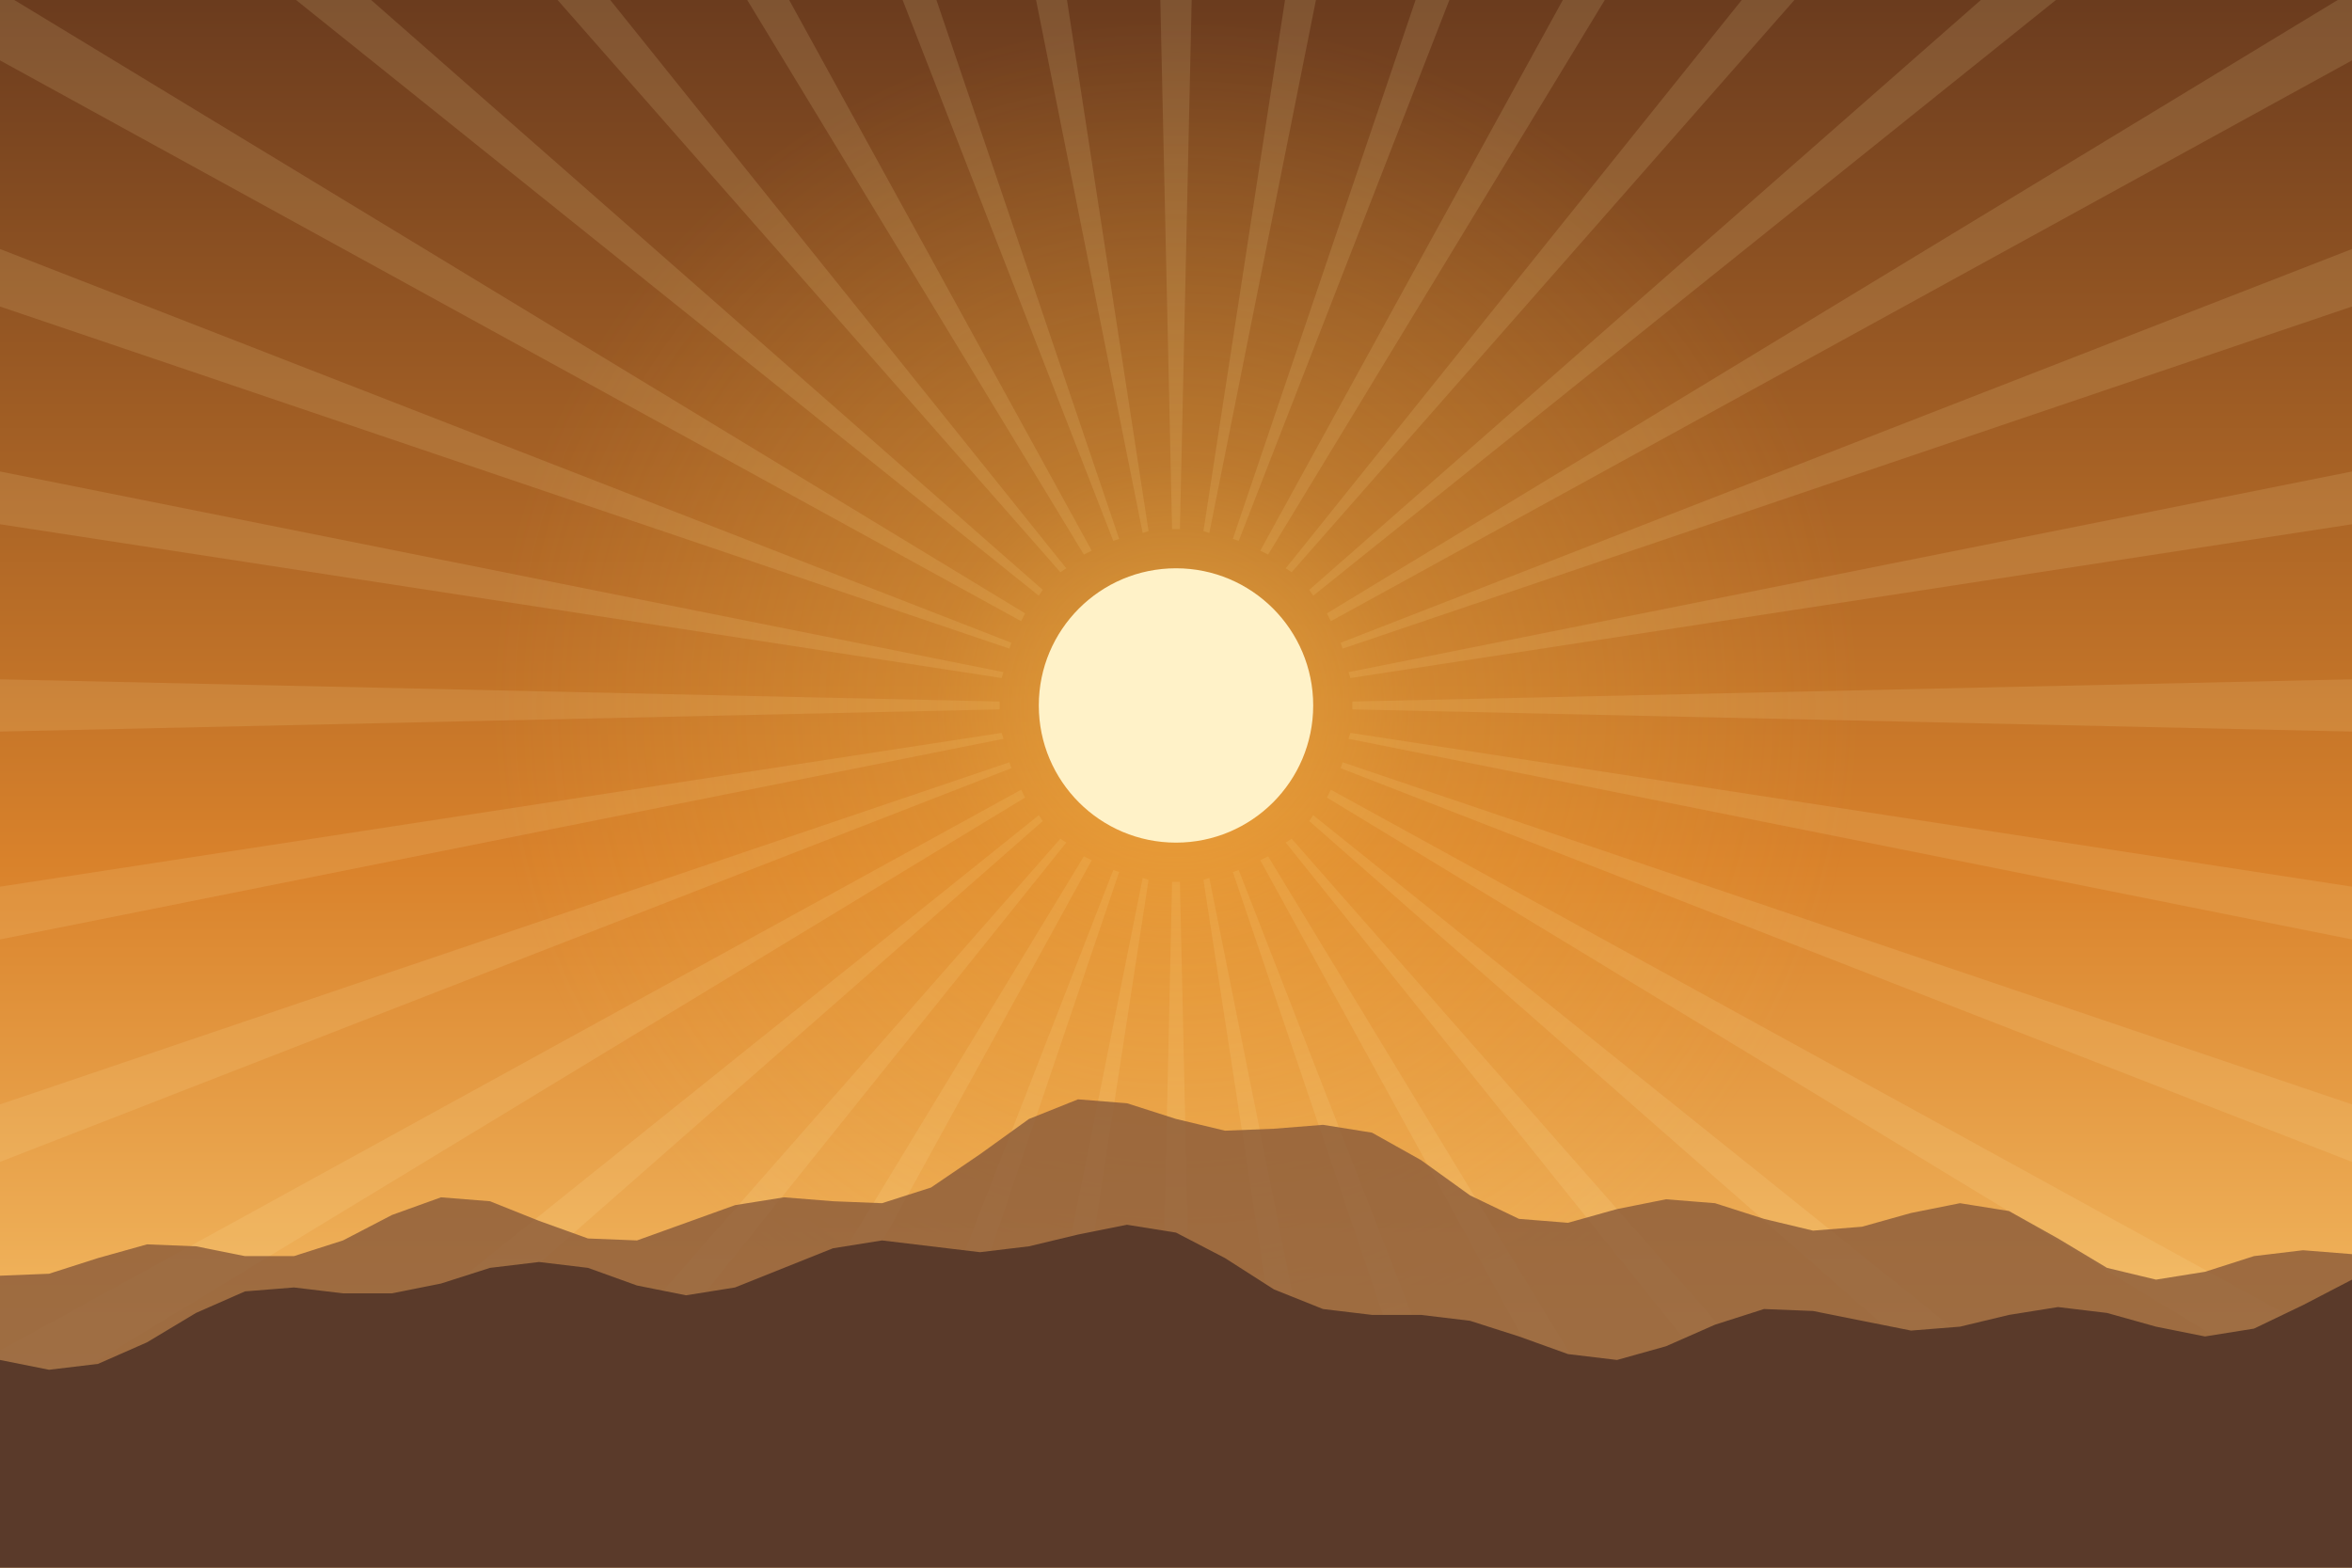
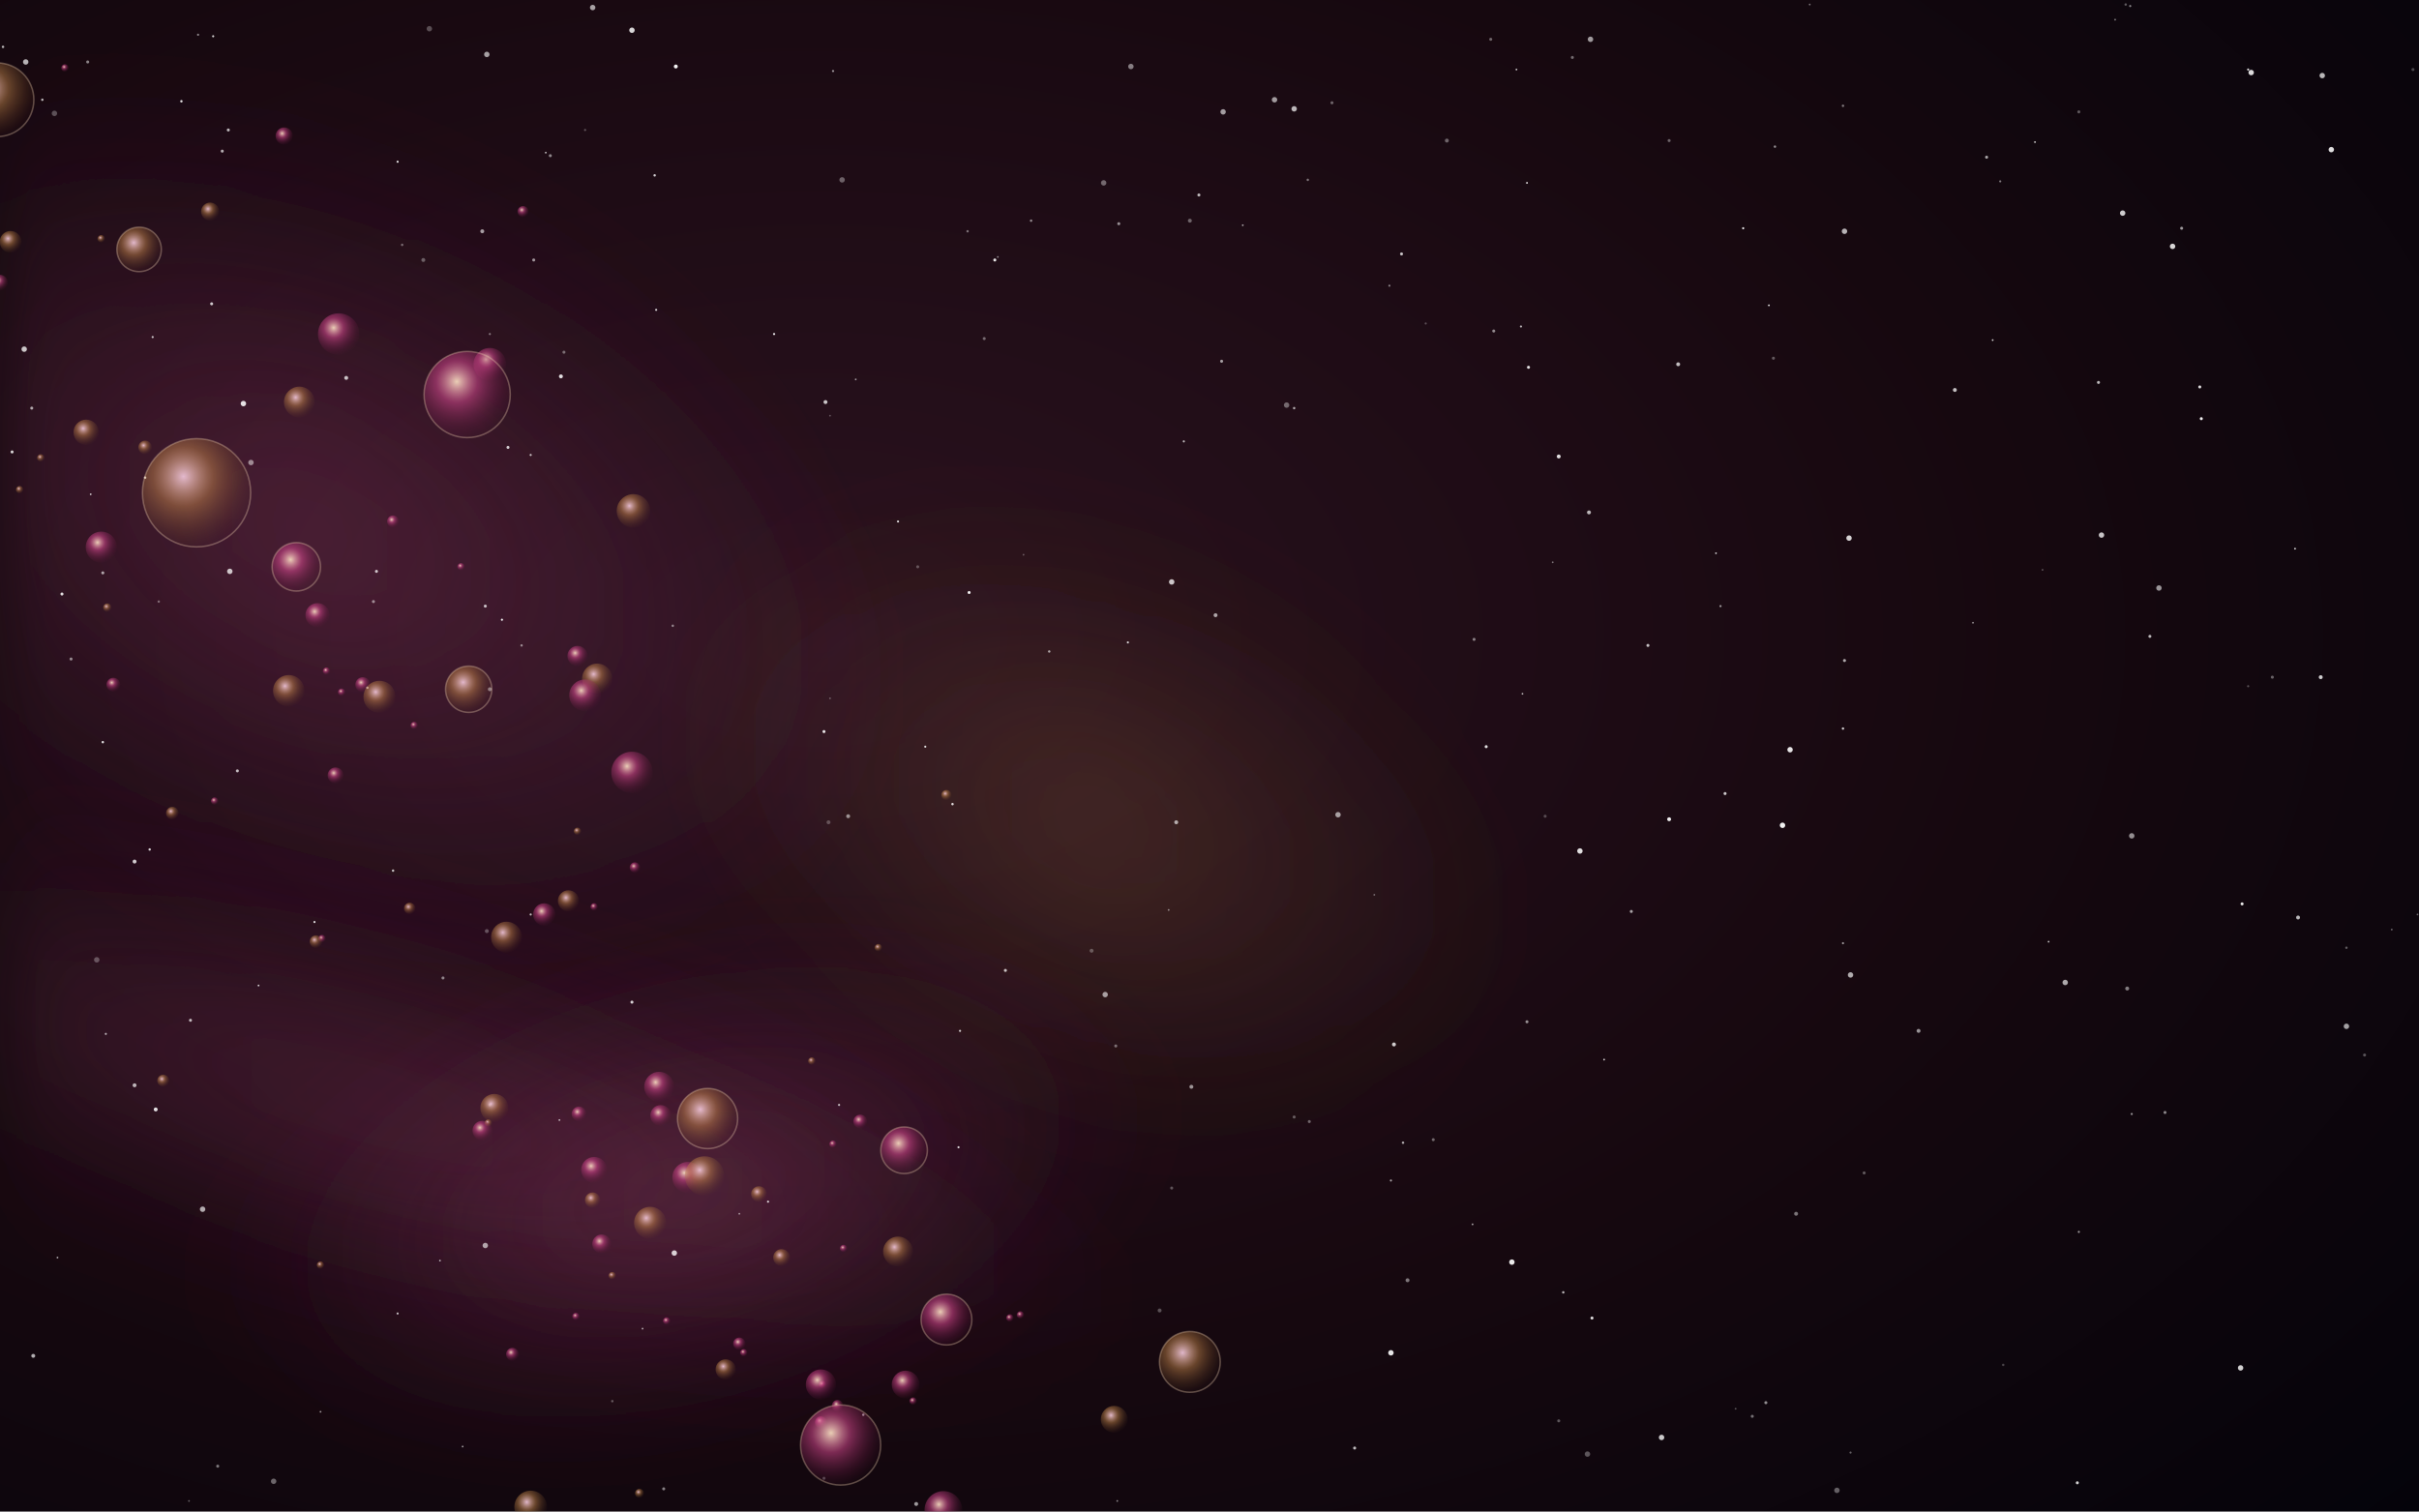
- <svg xmlns="http://www.w3.org/2000/svg" viewBox="0 0 1200 800" preserveAspectRatio="xMidYMid slice">
+ <svg xmlns="http://www.w3.org/2000/svg" viewBox="0 0 1600 1000" preserveAspectRatio="xMidYMid slice">
  <defs>
-     <linearGradient id="g1" x1="0" y1="0" x2="0" y2="1">
-       <stop offset="0" stop-color="#6A3B1E" stop-opacity="1" />
-       <stop offset="0.55" stop-color="#D9822B" stop-opacity="1" />
-       <stop offset="1" stop-color="#FFD27A" stop-opacity="1" />
-     </linearGradient>
-     <radialGradient id="g2" cx="0.5" cy="0.5" r="0.5">
-       <stop offset="0" stop-color="#FFC24A" stop-opacity="0.55" />
-       <stop offset="0.35" stop-color="#FFC24A" stop-opacity="0.248" />
-       <stop offset="1" stop-color="#FFC24A" stop-opacity="0" />
+     <radialGradient id="bg" cx="0.34" cy="0.42" r=".9">
+       <stop offset="0" stop-color="#2b121f" stop-opacity="1" />
+       <stop offset=".55" stop-color="#16080f" stop-opacity="1" />
+       <stop offset="1" stop-color="#03030a" />
    </radialGradient>
+     <radialGradient id="n1">
+       <stop offset="0" stop-color="#a63f73" stop-opacity="0.35" />
+       <stop offset="1" stop-color="#6f2a4d" stop-opacity="0" />
+     </radialGradient>
+     <radialGradient id="n2">
+       <stop offset="0" stop-color="#b98046" stop-opacity="0.25" />
+       <stop offset="1" stop-color="#6f4c2a" stop-opacity="0" />
+     </radialGradient>
+     <radialGradient id="u" cx=".38" cy=".35" r=".7">
+       <stop offset="0" stop-color="#f4d9be" stop-opacity="0.95" />
+       <stop offset=".35" stop-color="#d1478c" stop-opacity="0.55" />
+       <stop offset=".8" stop-color="#7a1f4d" stop-opacity="0.18" />
+       <stop offset="1" stop-color="#661940" stop-opacity="0" />
+     </radialGradient>
+     <radialGradient id="u2" cx=".38" cy=".35" r=".7">
+       <stop offset="0" stop-color="#f6cbe0" stop-opacity="0.9" />
+       <stop offset=".4" stop-color="#cb8c4d" stop-opacity="0.45" />
+       <stop offset="1" stop-color="#63401d" stop-opacity="0" />
+     </radialGradient>
+     <filter id="b" x="-50%" y="-50%" width="200%" height="200%">
+       <feGaussianBlur stdDeviation="40" />
+     </filter>
  </defs>
-   <rect width="1200" height="800" fill="url(#g1)" />
-   <path d="M690,358 L1500,340 L1500,380 L690,362Z" fill="#FFE7A8" opacity="0.14" />
-   <path d="M689,374 L1490,497 L1483,536 L688,377Z" fill="#FFE7A8" opacity="0.14" />
-   <path d="M685,389 L1452,649 L1439,686 L684,392Z" fill="#FFE7A8" opacity="0.14" />
-   <path d="M679,403 L1389,793 L1369,827 L677,407Z" fill="#FFE7A8" opacity="0.14" />
-   <path d="M670,416 L1302,923 L1277,954 L668,419Z" fill="#FFE7A8" opacity="0.14" />
-   <path d="M659,428 L1194,1037 L1163,1062 L656,430Z" fill="#FFE7A8" opacity="0.14" />
-   <path d="M647,437 L1067,1129 L1033,1149 L643,439Z" fill="#FFE7A8" opacity="0.14" />
-   <path d="M632,444 L926,1199 L889,1212 L629,445Z" fill="#FFE7A8" opacity="0.14" />
-   <path d="M617,448 L776,1243 L737,1250 L614,449Z" fill="#FFE7A8" opacity="0.14" />
-   <path d="M602,450 L620,1260 L580,1260 L598,450Z" fill="#FFE7A8" opacity="0.14" />
-   <path d="M586,449 L463,1250 L424,1243 L583,448Z" fill="#FFE7A8" opacity="0.14" />
-   <path d="M571,445 L311,1212 L274,1199 L568,444Z" fill="#FFE7A8" opacity="0.14" />
-   <path d="M557,439 L167,1149 L133,1129 L553,437Z" fill="#FFE7A8" opacity="0.14" />
-   <path d="M544,430 L37,1062 L6,1037 L541,428Z" fill="#FFE7A8" opacity="0.14" />
-   <path d="M532,419 L-77,954 L-102,923 L530,416Z" fill="#FFE7A8" opacity="0.14" />
-   <path d="M523,407 L-169,827 L-189,793 L521,403Z" fill="#FFE7A8" opacity="0.14" />
-   <path d="M516,392 L-239,686 L-252,649 L515,389Z" fill="#FFE7A8" opacity="0.14" />
-   <path d="M512,377 L-283,536 L-290,497 L511,374Z" fill="#FFE7A8" opacity="0.14" />
-   <path d="M510,362 L-300,380 L-300,340 L510,358Z" fill="#FFE7A8" opacity="0.14" />
-   <path d="M511,346 L-290,223 L-283,184 L512,343Z" fill="#FFE7A8" opacity="0.14" />
-   <path d="M515,331 L-252,71 L-239,34 L516,328Z" fill="#FFE7A8" opacity="0.14" />
-   <path d="M521,317 L-189,-73 L-169,-107 L523,313Z" fill="#FFE7A8" opacity="0.14" />
-   <path d="M530,304 L-102,-203 L-77,-234 L532,301Z" fill="#FFE7A8" opacity="0.14" />
-   <path d="M541,292 L6,-317 L37,-342 L544,290Z" fill="#FFE7A8" opacity="0.14" />
-   <path d="M553,283 L133,-409 L167,-429 L557,281Z" fill="#FFE7A8" opacity="0.14" />
-   <path d="M568,276 L274,-479 L311,-492 L571,275Z" fill="#FFE7A8" opacity="0.14" />
-   <path d="M583,272 L424,-523 L463,-530 L586,271Z" fill="#FFE7A8" opacity="0.14" />
-   <path d="M598,270 L580,-540 L620,-540 L602,270Z" fill="#FFE7A8" opacity="0.14" />
-   <path d="M614,271 L737,-530 L776,-523 L617,272Z" fill="#FFE7A8" opacity="0.14" />
-   <path d="M629,275 L889,-492 L926,-479 L632,276Z" fill="#FFE7A8" opacity="0.14" />
-   <path d="M643,281 L1033,-429 L1067,-409 L647,283Z" fill="#FFE7A8" opacity="0.14" />
-   <path d="M656,290 L1163,-342 L1194,-317 L659,292Z" fill="#FFE7A8" opacity="0.14" />
-   <path d="M668,301 L1277,-234 L1302,-203 L670,304Z" fill="#FFE7A8" opacity="0.14" />
-   <path d="M677,313 L1369,-107 L1389,-73 L679,317Z" fill="#FFE7A8" opacity="0.14" />
-   <path d="M684,328 L1439,34 L1452,71 L685,331Z" fill="#FFE7A8" opacity="0.14" />
-   <path d="M688,343 L1483,184 L1490,223 L689,346Z" fill="#FFE7A8" opacity="0.14" />
-   <circle cx="600" cy="360" r="350" fill="url(#g2)" />
-   <circle cx="600" cy="360" r="70" fill="#FFF2C8" />
-   <path d="M0,800 L0,651 L25,650 L50,642 L75,635 L100,636 L125,641 L150,641 L175,633 L200,620 L225,611 L250,613 L275,623 L300,632 L325,633 L350,624 L375,615 L400,611 L425,613 L450,614 L475,606 L500,589 L525,571 L550,561 L575,563 L600,571 L625,577 L650,576 L675,574 L700,578 L725,592 L750,610 L775,622 L800,624 L825,617 L850,612 L875,614 L900,622 L925,628 L950,626 L975,619 L1000,614 L1025,618 L1050,632 L1075,647 L1100,653 L1125,649 L1150,641 L1175,638 L1200,640 L1200,800Z" fill="#8A5A3A" opacity="0.8" />
-   <path d="M0,800 L0,694 L25,699 L50,696 L75,685 L100,670 L125,659 L150,657 L175,660 L200,660 L225,655 L250,647 L275,644 L300,647 L325,656 L350,661 L375,657 L400,647 L425,637 L450,633 L475,636 L500,639 L525,636 L550,630 L575,625 L600,629 L625,642 L650,658 L675,668 L700,671 L725,671 L750,674 L775,682 L800,691 L825,694 L850,687 L875,676 L900,668 L925,669 L950,674 L975,679 L1000,677 L1025,671 L1050,667 L1075,670 L1100,677 L1125,682 L1150,678 L1175,666 L1200,653 L1200,800Z" fill="#5A3A2A" opacity="1" />
+   <rect width="1600" height="1000" fill="url(#bg)" />
+   <ellipse cx="325" cy="244" rx="433" ry="259" transform="rotate(23)" fill="url(#n1)" filter="url(#b)" />
+   <ellipse cx="1590" cy="40" rx="279" ry="142" transform="rotate(-6)" fill="url(#n1)" filter="url(#b)" />
+   <ellipse cx="866" cy="263" rx="311" ry="190" transform="rotate(20)" fill="url(#n2)" filter="url(#b)" />
+   <ellipse cx="217" cy="883" rx="318" ry="173" transform="rotate(-16)" fill="url(#n1)" filter="url(#b)" />
+   <ellipse cx="425" cy="641" rx="553" ry="121" transform="rotate(15)" fill="url(#n1)" filter="url(#b)" />
+   <g>
+     <circle cx="927" cy="168" r="1" fill="#fff" opacity="0.75" />
+     <circle cx="60" cy="327" r="0.6" fill="#fff" opacity="0.78" />
+     <circle cx="433" cy="116" r="0.8" fill="#fff" opacity="0.81" />
+     <circle cx="1518" cy="363" r="0.6" fill="#fff" opacity="0.87" />
+     <circle cx="920" cy="895" r="1.8" fill="#fff" opacity="0.89" />
+     <circle cx="141" cy="24" r="0.7" fill="#fff" opacity="0.82" />
+     <circle cx="1138" cy="401" r="0.7" fill="#fff" opacity="0.59" />
+     <circle cx="1045" cy="563" r="1.8" fill="#fff" opacity="0.86" />
+     <circle cx="975" cy="423" r="1" fill="#fff" opacity="0.48" />
+     <circle cx="957" cy="93" r="1.3" fill="#fff" opacity="0.37" />
+     <circle cx="508" cy="795" r="0.7" fill="#fff" opacity="0.82" />
+     <circle cx="931" cy="847" r="1.3" fill="#fff" opacity="0.45" />
+     <circle cx="36" cy="75" r="1.8" fill="#fff" opacity="0.29" />
+     <circle cx="208" cy="610" r="0.7" fill="#fff" opacity="0.87" />
+     <circle cx="677" cy="367" r="0.6" fill="#fff" opacity="0.31" />
+     <circle cx="660" cy="170" r="0.6" fill="#fff" opacity="0.49" />
+     <circle cx="1404" cy="141" r="1.8" fill="#fff" opacity="0.79" />
+     <circle cx="47" cy="436" r="1" fill="#fff" opacity="0.51" />
+     <circle cx="1224" cy="961" r="0.7" fill="#fff" opacity="0.37" />
+     <circle cx="787" cy="146" r="1.3" fill="#fff" opacity="0.36" />
+     <circle cx="1455" cy="256" r="1" fill="#fff" opacity="0.85" />
+     <circle cx="373" cy="233" r="1" fill="#fff" opacity="0.39" />
+     <circle cx="371" cy="249" r="1.3" fill="#fff" opacity="0.86" />
+     <circle cx="738" cy="692" r="1" fill="#fff" opacity="0.40" />
+     <circle cx="804" cy="407" r="1.3" fill="#fff" opacity="0.62" />
+     <circle cx="131" cy="23" r="0.7" fill="#fff" opacity="0.52" />
+     <circle cx="1552" cy="679" r="1.8" fill="#fff" opacity="0.62" />
+     <circle cx="651" cy="224" r="1" fill="#fff" opacity="0.39" />
+     <circle cx="746" cy="425" r="0.7" fill="#fff" opacity="0.82" />
+     <circle cx="1031" cy="940" r="1" fill="#fff" opacity="0.32" />
+     <circle cx="1168" cy="928" r="1" fill="#fff" opacity="0.55" />
+     <circle cx="1006" cy="216" r="0.7" fill="#fff" opacity="0.70" />
+     <circle cx="17" cy="41" r="1.8" fill="#fff" opacity="0.69" />
+     <circle cx="928" cy="756" r="0.8" fill="#fff" opacity="0.67" />
+     <circle cx="125" cy="993" r="0.6" fill="#fff" opacity="0.37" />
+     <circle cx="1184" cy="496" r="1.8" fill="#fff" opacity="0.89" />
+     <circle cx="370" cy="741" r="0.6" fill="#fff" opacity="0.70" />
+     <circle cx="1564" cy="698" r="1" fill="#fff" opacity="0.31" />
+     <circle cx="151" cy="86" r="1" fill="#fff" opacity="0.71" />
+     <circle cx="809" cy="74" r="1.8" fill="#fff" opacity="0.60" />
+     <circle cx="1215" cy="986" r="1.8" fill="#fff" opacity="0.36" />
+     <circle cx="1390" cy="354" r="1.8" fill="#fff" opacity="0.76" />
+     <circle cx="775" cy="786" r="1" fill="#fff" opacity="0.30" />
+     <circle cx="392" cy="5" r="1.8" fill="#fff" opacity="0.62" />
+     <circle cx="1323" cy="120" r="0.7" fill="#fff" opacity="0.47" />
+     <circle cx="1487" cy="454" r="0.7" fill="#fff" opacity="0.30" />
+     <circle cx="748" cy="44" r="1.8" fill="#fff" opacity="0.47" />
+     <circle cx="212" cy="934" r="0.6" fill="#fff" opacity="0.58" />
+     <circle cx="321" cy="401" r="1" fill="#fff" opacity="0.73" />
+     <circle cx="322" cy="616" r="1.3" fill="#fff" opacity="0.29" />
+     <circle cx="1443" cy="151" r="1" fill="#fff" opacity="0.60" />
+     <circle cx="856" cy="739" r="1" fill="#fff" opacity="0.33" />
+     <circle cx="1050" cy="962" r="1.8" fill="#fff" opacity="0.32" />
+     <circle cx="1346" cy="94" r="0.6" fill="#fff" opacity="0.81" />
+     <circle cx="739" cy="993" r="0.6" fill="#fff" opacity="0.51" />
+     <circle cx="361" cy="101" r="0.6" fill="#fff" opacity="0.73" />
+     <circle cx="120" cy="67" r="0.8" fill="#fff" opacity="0.87" />
+     <circle cx="545" cy="484" r="1" fill="#fff" opacity="0.89" />
+     <circle cx="284" cy="19" r="1.8" fill="#fff" opacity="0.28" />
+     <circle cx="919" cy="189" r="0.7" fill="#fff" opacity="0.47" />
+     <circle cx="630" cy="532" r="0.8" fill="#fff" opacity="0.86" />
+     <circle cx="1325" cy="903" r="0.8" fill="#fff" opacity="0.25" />
+     <circle cx="38" cy="832" r="0.6" fill="#fff" opacity="0.66" />
+     <circle cx="70" cy="684" r="0.7" fill="#fff" opacity="0.66" />
+     <circle cx="740" cy="148" r="1" fill="#fff" opacity="0.54" />
+     <circle cx="974" cy="810" r="0.6" fill="#fff" opacity="0.65" />
+     <circle cx="1079" cy="603" r="1" fill="#fff" opacity="0.62" />
+     <circle cx="126" cy="675" r="1" fill="#fff" opacity="0.71" />
+     <circle cx="1031" cy="302" r="1.3" fill="#fff" opacity="0.87" />
+     <circle cx="549" cy="275" r="0.6" fill="#fff" opacity="0.29" />
+     <circle cx="489" cy="803" r="0.6" fill="#fff" opacity="0.55" />
+     <circle cx="856" cy="72" r="1.8" fill="#fff" opacity="0.70" />
+     <circle cx="881" cy="68" r="1" fill="#fff" opacity="0.37" />
+     <circle cx="105" cy="398" r="0.8" fill="#fff" opacity="0.37" />
+     <circle cx="324" cy="221" r="0.7" fill="#fff" opacity="0.43" />
+     <circle cx="1007" cy="459" r="0.6" fill="#fff" opacity="0.70" />
+     <circle cx="418" cy="20" r="1.8" fill="#fff" opacity="0.83" />
+     <circle cx="64" cy="635" r="1.8" fill="#fff" opacity="0.29" />
+     <circle cx="865" cy="119" r="0.8" fill="#fff" opacity="0.43" />
+     <circle cx="1051" cy="339" r="1.3" fill="#fff" opacity="0.71" />
+     <circle cx="447" cy="44" r="1.3" fill="#fff" opacity="0.95" />
+     <circle cx="545" cy="978" r="1" fill="#fff" opacity="0.28" />
+     <circle cx="561" cy="540" r="1.3" fill="#fff" opacity="0.53" />
+     <circle cx="909" cy="592" r="0.6" fill="#fff" opacity="0.40" />
+     <circle cx="1432" cy="736" r="1" fill="#fff" opacity="0.51" />
+     <circle cx="1489" cy="48" r="1.8" fill="#fff" opacity="0.85" />
+     <circle cx="606" cy="995" r="1.3" fill="#fff" opacity="0.59" />
+     <circle cx="405" cy="927" r="0.8" fill="#fff" opacity="0.32" />
+     <circle cx="249" cy="378" r="1" fill="#fff" opacity="0.75" />
+     <circle cx="548" cy="544" r="1.3" fill="#fff" opacity="0.26" />
+     <circle cx="144" cy="970" r="1" fill="#fff" opacity="0.45" />
+     <circle cx="41" cy="393" r="1" fill="#fff" opacity="0.87" />
+     <circle cx="103" cy="734" r="1.3" fill="#fff" opacity="0.87" />
+     <circle cx="28" cy="66" r="0.8" fill="#fff" opacity="0.70" />
+     <circle cx="171" cy="652" r="0.6" fill="#fff" opacity="0.84" />
+     <circle cx="89" cy="570" r="1.3" fill="#fff" opacity="0.79" />
+     <circle cx="1090" cy="427" r="1" fill="#fff" opacity="0.74" />
+     <circle cx="551" cy="47" r="0.7" fill="#fff" opacity="0.59" />
+     <circle cx="546" cy="266" r="1.3" fill="#fff" opacity="0.76" />
+     <circle cx="68" cy="379" r="1" fill="#fff" opacity="0.62" />
+     <circle cx="1318" cy="225" r="0.6" fill="#fff" opacity="0.80" />
+     <circle cx="1552" cy="627" r="0.8" fill="#fff" opacity="0.35" />
+     <circle cx="1503" cy="448" r="1" fill="#fff" opacity="0.37" />
+     <circle cx="1219" cy="482" r="0.8" fill="#fff" opacity="0.78" />
+     <circle cx="1314" cy="104" r="1" fill="#fff" opacity="0.63" />
+     <circle cx="89" cy="718" r="1.3" fill="#fff" opacity="0.68" />
+     <circle cx="266" cy="162" r="0.8" fill="#fff" opacity="0.39" />
+     <circle cx="434" cy="205" r="0.7" fill="#fff" opacity="0.81" />
+     <circle cx="641" cy="392" r="1" fill="#fff" opacity="0.94" />
+     <circle cx="1374" cy="981" r="1" fill="#fff" opacity="0.82" />
+     <circle cx="229" cy="250" r="1.3" fill="#fff" opacity="0.74" />
+     <circle cx="321" cy="824" r="1.8" fill="#fff" opacity="0.61" />
+     <circle cx="291" cy="834" r="0.6" fill="#fff" opacity="0.67" />
+     <circle cx="1223" cy="356" r="1.8" fill="#fff" opacity="0.82" />
+     <circle cx="549" cy="462" r="0.6" fill="#fff" opacity="0.32" />
+     <circle cx="22" cy="897" r="1.3" fill="#fff" opacity="0.67" />
+     <circle cx="96" cy="316" r="0.8" fill="#fff" opacity="0.91" />
+     <circle cx="1410" cy="553" r="1.8" fill="#fff" opacity="0.54" />
+     <circle cx="1407" cy="654" r="1.3" fill="#fff" opacity="0.48" />
+     <circle cx="1482" cy="905" r="1.8" fill="#fff" opacity="0.81" />
+     <circle cx="943" cy="214" r="0.7" fill="#fff" opacity="0.28" />
+     <circle cx="446" cy="829" r="1.8" fill="#fff" opacity="0.80" />
+     <circle cx="147" cy="100" r="1" fill="#fff" opacity="0.67" />
+     <circle cx="1159" cy="937" r="1" fill="#fff" opacity="0.42" />
+     <circle cx="1173" cy="237" r="1" fill="#fff" opacity="0.33" />
+     <circle cx="1355" cy="623" r="0.6" fill="#fff" opacity="0.75" />
+     <circle cx="263" cy="107" r="0.7" fill="#fff" opacity="0.90" />
+     <circle cx="557" cy="119" r="1.8" fill="#fff" opacity="0.35" />
+     <circle cx="425" cy="879" r="0.6" fill="#fff" opacity="0.65" />
+     <circle cx="21" cy="270" r="1" fill="#fff" opacity="0.63" />
+     <circle cx="293" cy="647" r="1" fill="#fff" opacity="0.49" />
+     <circle cx="1034" cy="855" r="0.8" fill="#fff" opacity="0.70" />
+     <circle cx="808" cy="239" r="1" fill="#fff" opacity="0.60" />
+     <circle cx="1520" cy="607" r="1.3" fill="#fff" opacity="0.71" />
+     <circle cx="1219" cy="70" r="0.8" fill="#fff" opacity="0.46" />
+     <circle cx="1375" cy="74" r="1" fill="#fff" opacity="0.33" />
+     <circle cx="1022" cy="540" r="1" fill="#fff" opacity="0.26" />
+     <circle cx="1053" cy="872" r="1" fill="#fff" opacity="0.86" />
+     <circle cx="566" cy="251" r="0.6" fill="#fff" opacity="0.59" />
+     <circle cx="1224" cy="645" r="1.8" fill="#fff" opacity="0.66" />
+     <circle cx="1399" cy="13" r="0.6" fill="#fff" opacity="0.48" />
+     <circle cx="1366" cy="650" r="1.8" fill="#fff" opacity="0.65" />
+     <circle cx="922" cy="691" r="1.3" fill="#fff" opacity="0.79" />
+     <circle cx="1000" cy="835" r="1.8" fill="#fff" opacity="0.91" />
+     <circle cx="134" cy="800" r="1.8" fill="#fff" opacity="0.65" />
+     <circle cx="439" cy="985" r="1" fill="#fff" opacity="0.49" />
+     <circle cx="612" cy="494" r="0.7" fill="#fff" opacity="0.87" />
+     <circle cx="783" cy="292" r="0.7" fill="#fff" opacity="0.72" />
+     <circle cx="773" cy="602" r="0.6" fill="#fff" opacity="0.50" />
+     <circle cx="418" cy="663" r="1" fill="#fff" opacity="0.81" />
+     <circle cx="324" cy="731" r="1" fill="#fff" opacity="0.38" />
+     <circle cx="1542" cy="99" r="1.8" fill="#fff" opacity="0.86" />
+     <circle cx="1388" cy="253" r="1" fill="#fff" opacity="0.72" />
+     <circle cx="364" cy="103" r="1" fill="#fff" opacity="0.50" />
+     <circle cx="324" cy="456" r="1.3" fill="#fff" opacity="0.47" />
+     <circle cx="1003" cy="46" r="0.6" fill="#fff" opacity="0.77" />
+     <circle cx="866" cy="742" r="1" fill="#fff" opacity="0.37" />
+     <circle cx="1269" cy="682" r="1.3" fill="#fff" opacity="0.56" />
+     <circle cx="1582" cy="615" r="0.6" fill="#fff" opacity="0.40" />
+     <circle cx="1483" cy="598" r="1" fill="#fff" opacity="0.90" />
+     <circle cx="1099" cy="951" r="1.8" fill="#fff" opacity="0.78" />
+     <circle cx="856" cy="270" r="0.8" fill="#fff" opacity="0.65" />
+     <circle cx="788" cy="719" r="1.3" fill="#fff" opacity="0.56" />
+     <circle cx="247" cy="398" r="1" fill="#fff" opacity="0.50" />
+     <circle cx="635" cy="682" r="0.7" fill="#fff" opacity="0.80" />
+     <circle cx="351" cy="605" r="0.7" fill="#fff" opacity="0.73" />
+     <circle cx="1596" cy="46" r="1" fill="#fff" opacity="0.27" />
+     <circle cx="1305" cy="412" r="0.6" fill="#fff" opacity="0.57" />
+     <circle cx="58" cy="41" r="1" fill="#fff" opacity="0.50" />
+     <circle cx="512" cy="221" r="0.7" fill="#fff" opacity="0.93" />
+     <circle cx="1375" cy="815" r="0.7" fill="#fff" opacity="0.59" />
+     <circle cx="1487" cy="46" r="0.7" fill="#fff" opacity="0.86" />
+     <circle cx="1040" cy="38" r="1" fill="#fff" opacity="0.40" />
+     <circle cx="1536" cy="50" r="1.8" fill="#fff" opacity="0.71" />
+     <circle cx="1188" cy="803" r="1.3" fill="#fff" opacity="0.44" />
+     <circle cx="722" cy="629" r="1.3" fill="#fff" opacity="0.28" />
+     <circle cx="16" cy="231" r="1.8" fill="#fff" opacity="0.76" />
+     <circle cx="1410" cy="737" r="0.7" fill="#fff" opacity="0.57" />
+     <circle cx="682" cy="146" r="0.8" fill="#fff" opacity="0.53" />
+     <circle cx="1220" cy="153" r="1.8" fill="#fff" opacity="0.69" />
+     <circle cx="793" cy="129" r="1" fill="#fff" opacity="0.72" />
+     <circle cx="1409" cy="4" r="0.7" fill="#fff" opacity="0.52" />
+     <circle cx="1061" cy="701" r="0.6" fill="#fff" opacity="0.80" />
+     <circle cx="1011" cy="243" r="1" fill="#fff" opacity="0.88" />
+     <circle cx="336" cy="296" r="1" fill="#fff" opacity="0.80" />
+     <circle cx="1027" cy="372" r="0.6" fill="#fff" opacity="0.44" />
+     <circle cx="1174" cy="97" r="0.8" fill="#fff" opacity="0.55" />
+     <circle cx="322" cy="36" r="1.8" fill="#fff" opacity="0.61" />
+     <circle cx="775" cy="385" r="1.8" fill="#fff" opacity="0.76" />
+     <circle cx="1010" cy="121" r="0.6" fill="#fff" opacity="0.95" />
+     <circle cx="1179" cy="546" r="1.8" fill="#fff" opacity="0.94" />
+     <circle cx="1010" cy="676" r="1" fill="#fff" opacity="0.55" />
+     <circle cx="665" cy="642" r="1" fill="#fff" opacity="0.74" />
+     <circle cx="843" cy="66" r="1.8" fill="#fff" opacity="0.59" />
+     <circle cx="1104" cy="93" r="1" fill="#fff" opacity="0.37" />
+     <circle cx="306" cy="957" r="0.6" fill="#fff" opacity="0.60" />
+     <circle cx="1437" cy="163" r="1.8" fill="#fff" opacity="0.83" />
+     <circle cx="1293" cy="258" r="1.3" fill="#fff" opacity="0.74" />
+     <circle cx="353" cy="172" r="1" fill="#fff" opacity="0.57" />
+     <circle cx="1456" cy="277" r="1" fill="#fff" opacity="0.94" />
+     <circle cx="634" cy="759" r="0.7" fill="#fff" opacity="0.84" />
+     <circle cx="2" cy="31" r="0.8" fill="#fff" opacity="0.72" />
+     <circle cx="1110" cy="241" r="1.3" fill="#fff" opacity="0.73" />
+     <circle cx="1422" cy="421" r="1" fill="#fff" opacity="0.72" />
+     <circle cx="885" cy="539" r="1.8" fill="#fff" opacity="0.59" />
+     <circle cx="280" cy="172" r="1.3" fill="#fff" opacity="0.33" />
+     <circle cx="101" cy="223" r="0.7" fill="#fff" opacity="0.76" />
+     <circle cx="986" cy="26" r="1" fill="#fff" opacity="0.38" />
+     <circle cx="243" cy="455" r="0.8" fill="#fff" opacity="0.81" />
+     <circle cx="822" cy="149" r="0.6" fill="#fff" opacity="0.64" />
+     <circle cx="1135" cy="366" r="0.6" fill="#fff" opacity="0.81" />
+     <circle cx="8" cy="299" r="1" fill="#fff" opacity="0.82" />
+     <circle cx="1170" cy="202" r="0.6" fill="#fff" opacity="0.91" />
+     <circle cx="99" cy="562" r="0.8" fill="#fff" opacity="0.82" />
+     <circle cx="851" cy="268" r="1.8" fill="#fff" opacity="0.38" />
+     <circle cx="1599" cy="605" r="0.6" fill="#fff" opacity="0.38" />
+     <circle cx="1233" cy="776" r="1" fill="#fff" opacity="0.33" />
+     <circle cx="1104" cy="542" r="1.3" fill="#fff" opacity="0.92" />
+     <circle cx="1148" cy="932" r="0.6" fill="#fff" opacity="0.33" />
+     <circle cx="1141" cy="525" r="1" fill="#fff" opacity="0.78" />
+     <circle cx="731" cy="658" r="1.8" fill="#fff" opacity="0.59" />
+     <circle cx="260" cy="576" r="0.8" fill="#fff" opacity="0.73" />
+     <circle cx="896" cy="958" r="1" fill="#fff" opacity="0.72" />
+     <circle cx="345" cy="427" r="0.8" fill="#fff" opacity="0.49" />
+     <circle cx="658" cy="172" r="1" fill="#fff" opacity="0.89" />
+     <circle cx="1406" cy="3" r="0.8" fill="#fff" opacity="0.34" />
+     <circle cx="920" cy="781" r="0.7" fill="#fff" opacity="0.62" />
+     <circle cx="730" cy="121" r="1.8" fill="#fff" opacity="0.38" />
+     <circle cx="351" cy="301" r="0.7" fill="#fff" opacity="0.74" />
+     <circle cx="594" cy="345" r="0.7" fill="#fff" opacity="0.88" />
+     <circle cx="555" cy="731" r="0.7" fill="#fff" opacity="0.75" />
+     <circle cx="166" cy="306" r="1.8" fill="#fff" opacity="0.49" />
+     <circle cx="983" cy="494" r="1" fill="#fff" opacity="0.86" />
+     <circle cx="1428" cy="389" r="1.8" fill="#fff" opacity="0.57" />
+     <circle cx="1220" cy="437" r="1" fill="#fff" opacity="0.65" />
+     <circle cx="571" cy="936" r="0.8" fill="#fff" opacity="0.63" />
+     <circle cx="68" cy="491" r="0.8" fill="#fff" opacity="0.86" />
+     <circle cx="778" cy="544" r="1.3" fill="#fff" opacity="0.63" />
+     <circle cx="1219" cy="624" r="0.7" fill="#fff" opacity="0.58" />
+     <circle cx="161" cy="267" r="1.8" fill="#fff" opacity="0.87" />
+     <circle cx="181" cy="980" r="1.8" fill="#fff" opacity="0.38" />
+     <circle cx="1153" cy="151" r="0.7" fill="#fff" opacity="0.93" />
+     <circle cx="640" cy="153" r="0.8" fill="#fff" opacity="0.42" />
+     <circle cx="607" cy="375" r="1" fill="#fff" opacity="0.28" />
+     <circle cx="319" cy="153" r="1.3" fill="#fff" opacity="0.60" />
+     <circle cx="157" cy="510" r="1" fill="#fff" opacity="0.73" />
+     <circle cx="140" cy="201" r="1" fill="#fff" opacity="0.77" />
+     <circle cx="988" cy="219" r="1" fill="#fff" opacity="0.53" />
+     <circle cx="1351" cy="377" r="0.6" fill="#fff" opacity="0.32" />
+     <circle cx="263" cy="869" r="0.7" fill="#fff" opacity="0.73" />
+     <circle cx="1197" cy="3" r="0.6" fill="#fff" opacity="0.45" />
+     <circle cx="445" cy="414" r="0.8" fill="#fff" opacity="0.49" />
+     <circle cx="152" cy="378" r="1.8" fill="#fff" opacity="0.75" />
+     <circle cx="1052" cy="26" r="1.8" fill="#fff" opacity="0.59" />
+     <circle cx="332" cy="410" r="0.7" fill="#fff" opacity="0.95" />
+     <circle cx="694" cy="431" r="0.8" fill="#fff" opacity="0.62" />
+     <circle cx="767" cy="867" r="1.3" fill="#fff" opacity="0.29" />
+     <circle cx="948" cy="754" r="1" fill="#fff" opacity="0.39" />
+     <circle cx="1535" cy="448" r="1.3" fill="#fff" opacity="0.80" />
+     <circle cx="387" cy="86" r="0.7" fill="#fff" opacity="0.31" />
+   </g>
+   <circle cx="-195" cy="-374" r="2.5" fill="url(#u)" />
+   <circle cx="-175" cy="-80" r="2.5" fill="url(#u)" />
+   <circle cx="13" cy="324" r="2.5" fill="url(#u2)" />
+   <circle cx="27" cy="303" r="2.5" fill="url(#u2)" />
+   <circle cx="43" cy="45" r="2.5" fill="url(#u)" />
+   <circle cx="67" cy="158" r="2.5" fill="url(#u2)" />
+   <circle cx="142" cy="530" r="2.5" fill="url(#u)" />
+   <circle cx="212" cy="837" r="2.5" fill="url(#u2)" />
+   <circle cx="213" cy="621" r="2.5" fill="url(#u)" />
+   <circle cx="216" cy="444" r="2.5" fill="url(#u)" />
+   <circle cx="226" cy="458" r="2.5" fill="url(#u)" />
+   <circle cx="274" cy="480" r="2.5" fill="url(#u)" />
+   <circle cx="305" cy="375" r="2.5" fill="url(#u)" />
+   <circle cx="323" cy="743" r="2.5" fill="url(#u2)" />
+   <circle cx="381" cy="871" r="2.5" fill="url(#u)" />
+   <circle cx="382" cy="550" r="2.5" fill="url(#u2)" />
+   <circle cx="393" cy="600" r="2.5" fill="url(#u)" />
+   <circle cx="405" cy="844" r="2.5" fill="url(#u2)" />
+   <circle cx="441" cy="874" r="2.5" fill="url(#u)" />
+   <circle cx="492" cy="895" r="2.5" fill="url(#u)" />
+   <circle cx="537" cy="702" r="2.5" fill="url(#u2)" />
+   <circle cx="544" cy="916" r="2.5" fill="url(#u)" />
+   <circle cx="551" cy="757" r="2.5" fill="url(#u)" />
+   <circle cx="558" cy="826" r="2.5" fill="url(#u)" />
+   <circle cx="580" cy="1267" r="2.5" fill="url(#u)" />
+   <circle cx="581" cy="627" r="2.5" fill="url(#u2)" />
+   <circle cx="604" cy="927" r="2.5" fill="url(#u)" />
+   <circle cx="668" cy="872" r="2.5" fill="url(#u)" />
+   <circle cx="675" cy="870" r="2.5" fill="url(#u)" />
+   <circle cx="696" cy="1287" r="2.5" fill="url(#u2)" />
+   <circle cx="859" cy="1495" r="2.5" fill="url(#u)" />
+   <circle cx="920" cy="1120" r="2.5" fill="url(#u2)" />
+   <circle cx="104" cy="-23" r="2.5" fill="url(#u)" />
+   <circle cx="71" cy="402" r="2.8" fill="url(#u2)" />
+   <circle cx="423" cy="988" r="3.0" fill="url(#u2)" />
+   <circle cx="879" cy="1255" r="3.0" fill="url(#u)" />
+   <circle cx="570" cy="1117" r="3.3" fill="url(#u)" />
+   <circle cx="626" cy="526" r="3.4" fill="url(#u2)" />
+   <circle cx="420" cy="574" r="3.5" fill="url(#u)" />
+   <circle cx="538" cy="1139" r="3.6" fill="url(#u)" />
+   <circle cx="346" cy="140" r="3.7" fill="url(#u)" />
+   <circle cx="271" cy="601" r="3.8" fill="url(#u2)" />
+   <circle cx="554" cy="930" r="3.8" fill="url(#u)" />
+   <circle cx="-28" cy="105" r="3.9" fill="url(#u)" />
+   <circle cx="543" cy="941" r="4.0" fill="url(#u)" />
+   <circle cx="260" cy="345" r="4.0" fill="url(#u)" />
+   <circle cx="599" cy="1126" r="4.0" fill="url(#u2)" />
+   <circle cx="108" cy="715" r="4.0" fill="url(#u2)" />
+   <circle cx="612" cy="1235" r="4.0" fill="url(#u2)" />
+   <circle cx="489" cy="889" r="4.1" fill="url(#u)" />
+   <circle cx="209" cy="623" r="4.2" fill="url(#u2)" />
+   <circle cx="114" cy="538" r="4.2" fill="url(#u2)" />
+   <circle cx="339" cy="896" r="4.3" fill="url(#u)" />
+   <circle cx="562" cy="1081" r="4.5" fill="url(#u)" />
+   <circle cx="96" cy="296" r="4.5" fill="url(#u2)" />
+   <circle cx="75" cy="453" r="4.6" fill="url(#u)" />
+   <circle cx="569" cy="742" r="4.6" fill="url(#u)" />
+   <circle cx="753" cy="1283" r="4.6" fill="url(#u)" />
+   <circle cx="623" cy="1088" r="4.8" fill="url(#u2)" />
+   <circle cx="790" cy="1210" r="4.8" fill="url(#u)" />
+   <circle cx="383" cy="737" r="4.9" fill="url(#u)" />
+   <circle cx="240" cy="453" r="5.0" fill="url(#u)" />
+   <circle cx="392" cy="794" r="5.1" fill="url(#u2)" />
+   <circle cx="502" cy="790" r="5.2" fill="url(#u2)" />
+   <circle cx="953" cy="1856" r="5.2" fill="url(#u)" />
+   <circle cx="-0" cy="187" r="5.2" fill="url(#u)" />
+   <circle cx="222" cy="513" r="5.3" fill="url(#u)" />
+   <circle cx="704" cy="1109" r="5.5" fill="url(#u2)" />
+   <circle cx="517" cy="832" r="5.6" fill="url(#u2)" />
+   <circle cx="849" cy="1701" r="5.6" fill="url(#u2)" />
+   <circle cx="481" cy="1165" r="5.7" fill="url(#u)" />
+   <circle cx="188" cy="90" r="5.7" fill="url(#u)" />
+   <circle cx="844" cy="1276" r="5.8" fill="url(#u)" />
+   <circle cx="1026" cy="1782" r="6.0" fill="url(#u)" />
+   <circle cx="139" cy="140" r="6.0" fill="url(#u2)" />
+   <circle cx="398" cy="823" r="6.3" fill="url(#u)" />
+   <circle cx="319" cy="748" r="6.5" fill="url(#u)" />
+   <circle cx="480" cy="906" r="6.7" fill="url(#u2)" />
+   <circle cx="382" cy="434" r="6.7" fill="url(#u)" />
+   <circle cx="858" cy="1110" r="6.9" fill="url(#u2)" />
+   <circle cx="437" cy="738" r="6.9" fill="url(#u)" />
+   <circle cx="376" cy="596" r="7.0" fill="url(#u2)" />
+   <circle cx="7" cy="160" r="7.2" fill="url(#u2)" />
+   <circle cx="360" cy="605" r="7.4" fill="url(#u)" />
+   <circle cx="954" cy="1381" r="7.6" fill="url(#u)" />
+   <circle cx="210" cy="407" r="8.0" fill="url(#u)" />
+   <circle cx="506" cy="1137" r="8.2" fill="url(#u)" />
+   <circle cx="57" cy="286" r="8.4" fill="url(#u2)" />
+   <circle cx="393" cy="774" r="8.6" fill="url(#u)" />
+   <circle cx="737" cy="939" r="8.9" fill="url(#u2)" />
+   <circle cx="599" cy="916" r="9.2" fill="url(#u)" />
+   <circle cx="637" cy="1061" r="9.2" fill="url(#u2)" />
+   <circle cx="327" cy="733" r="9.3" fill="url(#u2)" />
+   <circle cx="575" cy="1179" r="9.5" fill="url(#u2)" />
+   <circle cx="436" cy="719" r="9.9" fill="url(#u)" />
+   <circle cx="594" cy="828" r="9.9" fill="url(#u2)" />
+   <circle cx="395" cy="449" r="10.0" fill="url(#u2)" />
+   <circle cx="543" cy="916" r="10.0" fill="url(#u)" />
+   <circle cx="721" cy="1087" r="10.1" fill="url(#u)" />
+   <circle cx="335" cy="620" r="10.2" fill="url(#u2)" />
+   <circle cx="198" cy="266" r="10.2" fill="url(#u2)" />
+   <circle cx="455" cy="779" r="10.3" fill="url(#u)" />
+   <circle cx="67" cy="362" r="10.3" fill="url(#u)" />
+   <circle cx="770" cy="1543" r="10.4" fill="url(#u)" />
+   <circle cx="191" cy="457" r="10.4" fill="url(#u2)" />
+   <circle cx="387" cy="460" r="10.5" fill="url(#u)" />
+   <circle cx="762" cy="1075" r="10.5" fill="url(#u)" />
+   <circle cx="251" cy="461" r="10.6" fill="url(#u2)" />
+   <circle cx="430" cy="809" r="10.6" fill="url(#u2)" />
+   <circle cx="351" cy="997" r="10.8" fill="url(#u2)" />
+   <circle cx="324" cy="241" r="10.8" fill="url(#u)" />
+   <circle cx="619" cy="1221" r="10.8" fill="url(#u2)" />
+   <circle cx="419" cy="338" r="11.1" fill="url(#u2)" />
+   <circle cx="643" cy="1112" r="11.4" fill="url(#u)" />
+   <circle cx="405" cy="1023" r="12.0" fill="url(#u2)" />
+   <circle cx="624" cy="999" r="12.5" fill="url(#u)" />
+   <circle cx="-293" cy="-126" r="13.0" fill="url(#u)" />
+   <circle cx="466" cy="778" r="13.0" fill="url(#u2)" />
+   <circle cx="91" cy="-40" r="13.4" fill="url(#u)" />
+   <circle cx="224" cy="221" r="13.7" fill="url(#u)" />
+   <circle cx="418" cy="511" r="13.7" fill="url(#u)" />
+   <circle cx="779" cy="1203" r="14.0" fill="url(#u)" />
+   <circle cx="-116" cy="-34" r="14.0" fill="url(#u2)" />
+   <circle cx="-74" cy="-135" r="14.6" fill="url(#u)" />
+   <circle cx="-74" cy="-135" r="14.6" fill="none" stroke="#ebccad" stroke-opacity=".35" stroke-width="1" />
+   <circle cx="92" cy="165" r="14.7" fill="url(#u2)" />
+   <circle cx="92" cy="165" r="14.7" fill="none" stroke="#ebccad" stroke-opacity=".35" stroke-width="1" />
+   <circle cx="310" cy="456" r="15.3" fill="url(#u2)" />
+   <circle cx="310" cy="456" r="15.3" fill="none" stroke="#ebccad" stroke-opacity=".35" stroke-width="1" />
+   <circle cx="598" cy="761" r="15.4" fill="url(#u)" />
+   <circle cx="598" cy="761" r="15.4" fill="none" stroke="#ebccad" stroke-opacity=".35" stroke-width="1" />
+   <circle cx="196" cy="375" r="16.0" fill="url(#u)" />
+   <circle cx="196" cy="375" r="16.0" fill="none" stroke="#ebccad" stroke-opacity=".35" stroke-width="1" />
+   <circle cx="773" cy="1192" r="16.6" fill="url(#u)" />
+   <circle cx="773" cy="1192" r="16.6" fill="none" stroke="#ebccad" stroke-opacity=".35" stroke-width="1" />
+   <circle cx="626" cy="873" r="16.8" fill="url(#u)" />
+   <circle cx="626" cy="873" r="16.8" fill="none" stroke="#ebccad" stroke-opacity=".35" stroke-width="1" />
+   <circle cx="852" cy="1105" r="18.6" fill="url(#u2)" />
+   <circle cx="852" cy="1105" r="18.6" fill="none" stroke="#ebccad" stroke-opacity=".35" stroke-width="1" />
+   <circle cx="468" cy="740" r="19.9" fill="url(#u2)" />
+   <circle cx="468" cy="740" r="19.9" fill="none" stroke="#ebccad" stroke-opacity=".35" stroke-width="1" />
+   <circle cx="787" cy="901" r="20.1" fill="url(#u2)" />
+   <circle cx="787" cy="901" r="20.1" fill="none" stroke="#ebccad" stroke-opacity=".35" stroke-width="1" />
+   <circle cx="-2" cy="66" r="24.4" fill="url(#u2)" />
+   <circle cx="-2" cy="66" r="24.4" fill="none" stroke="#ebccad" stroke-opacity=".35" stroke-width="1" />
+   <circle cx="585" cy="1035" r="25.9" fill="url(#u2)" />
+   <circle cx="585" cy="1035" r="25.9" fill="none" stroke="#ebccad" stroke-opacity=".35" stroke-width="1" />
+   <circle cx="556" cy="956" r="26.5" fill="url(#u)" />
+   <circle cx="556" cy="956" r="26.5" fill="none" stroke="#ebccad" stroke-opacity=".35" stroke-width="1" />
+   <circle cx="309" cy="261" r="28.5" fill="url(#u)" />
+   <circle cx="309" cy="261" r="28.5" fill="none" stroke="#ebccad" stroke-opacity=".35" stroke-width="1" />
+   <circle cx="517" cy="1176" r="30.4" fill="url(#u2)" />
+   <circle cx="517" cy="1176" r="30.4" fill="none" stroke="#ebccad" stroke-opacity=".35" stroke-width="1" />
+   <circle cx="752" cy="1359" r="31.3" fill="url(#u)" />
+   <circle cx="752" cy="1359" r="31.3" fill="none" stroke="#ebccad" stroke-opacity=".35" stroke-width="1" />
+   <circle cx="130" cy="326" r="35.8" fill="url(#u2)" />
+   <circle cx="130" cy="326" r="35.8" fill="none" stroke="#ebccad" stroke-opacity=".35" stroke-width="1" />
</svg>
